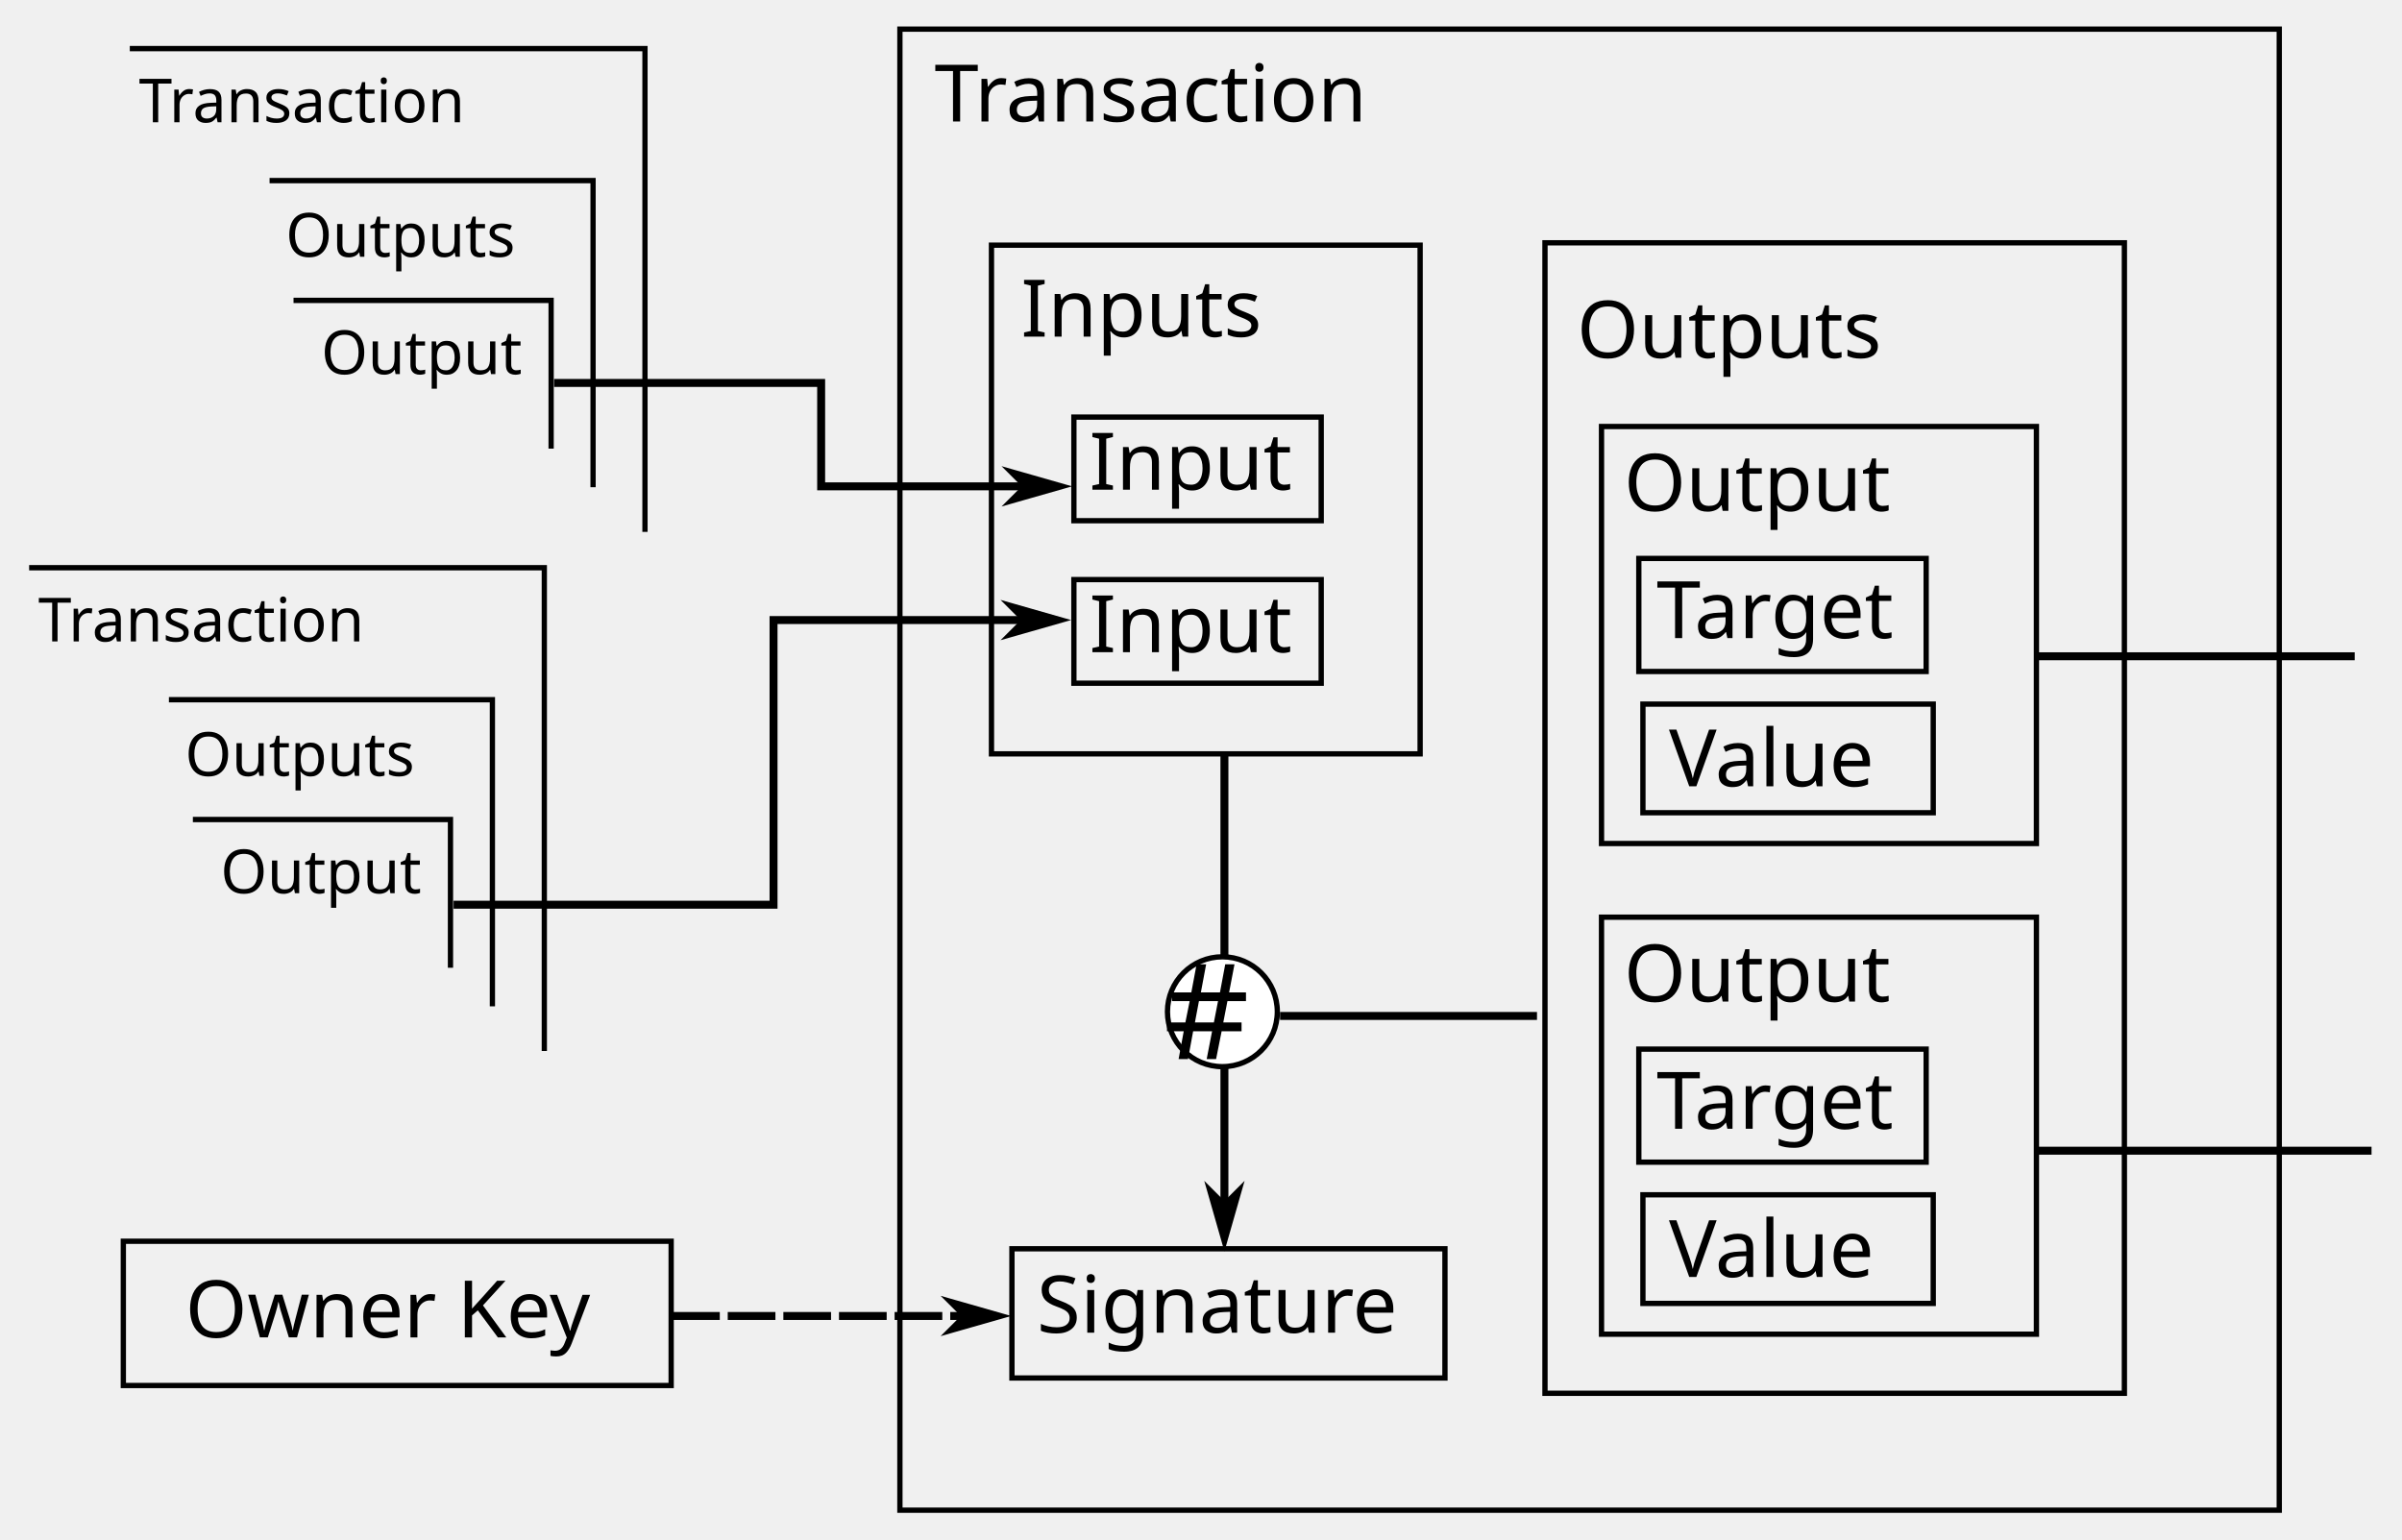
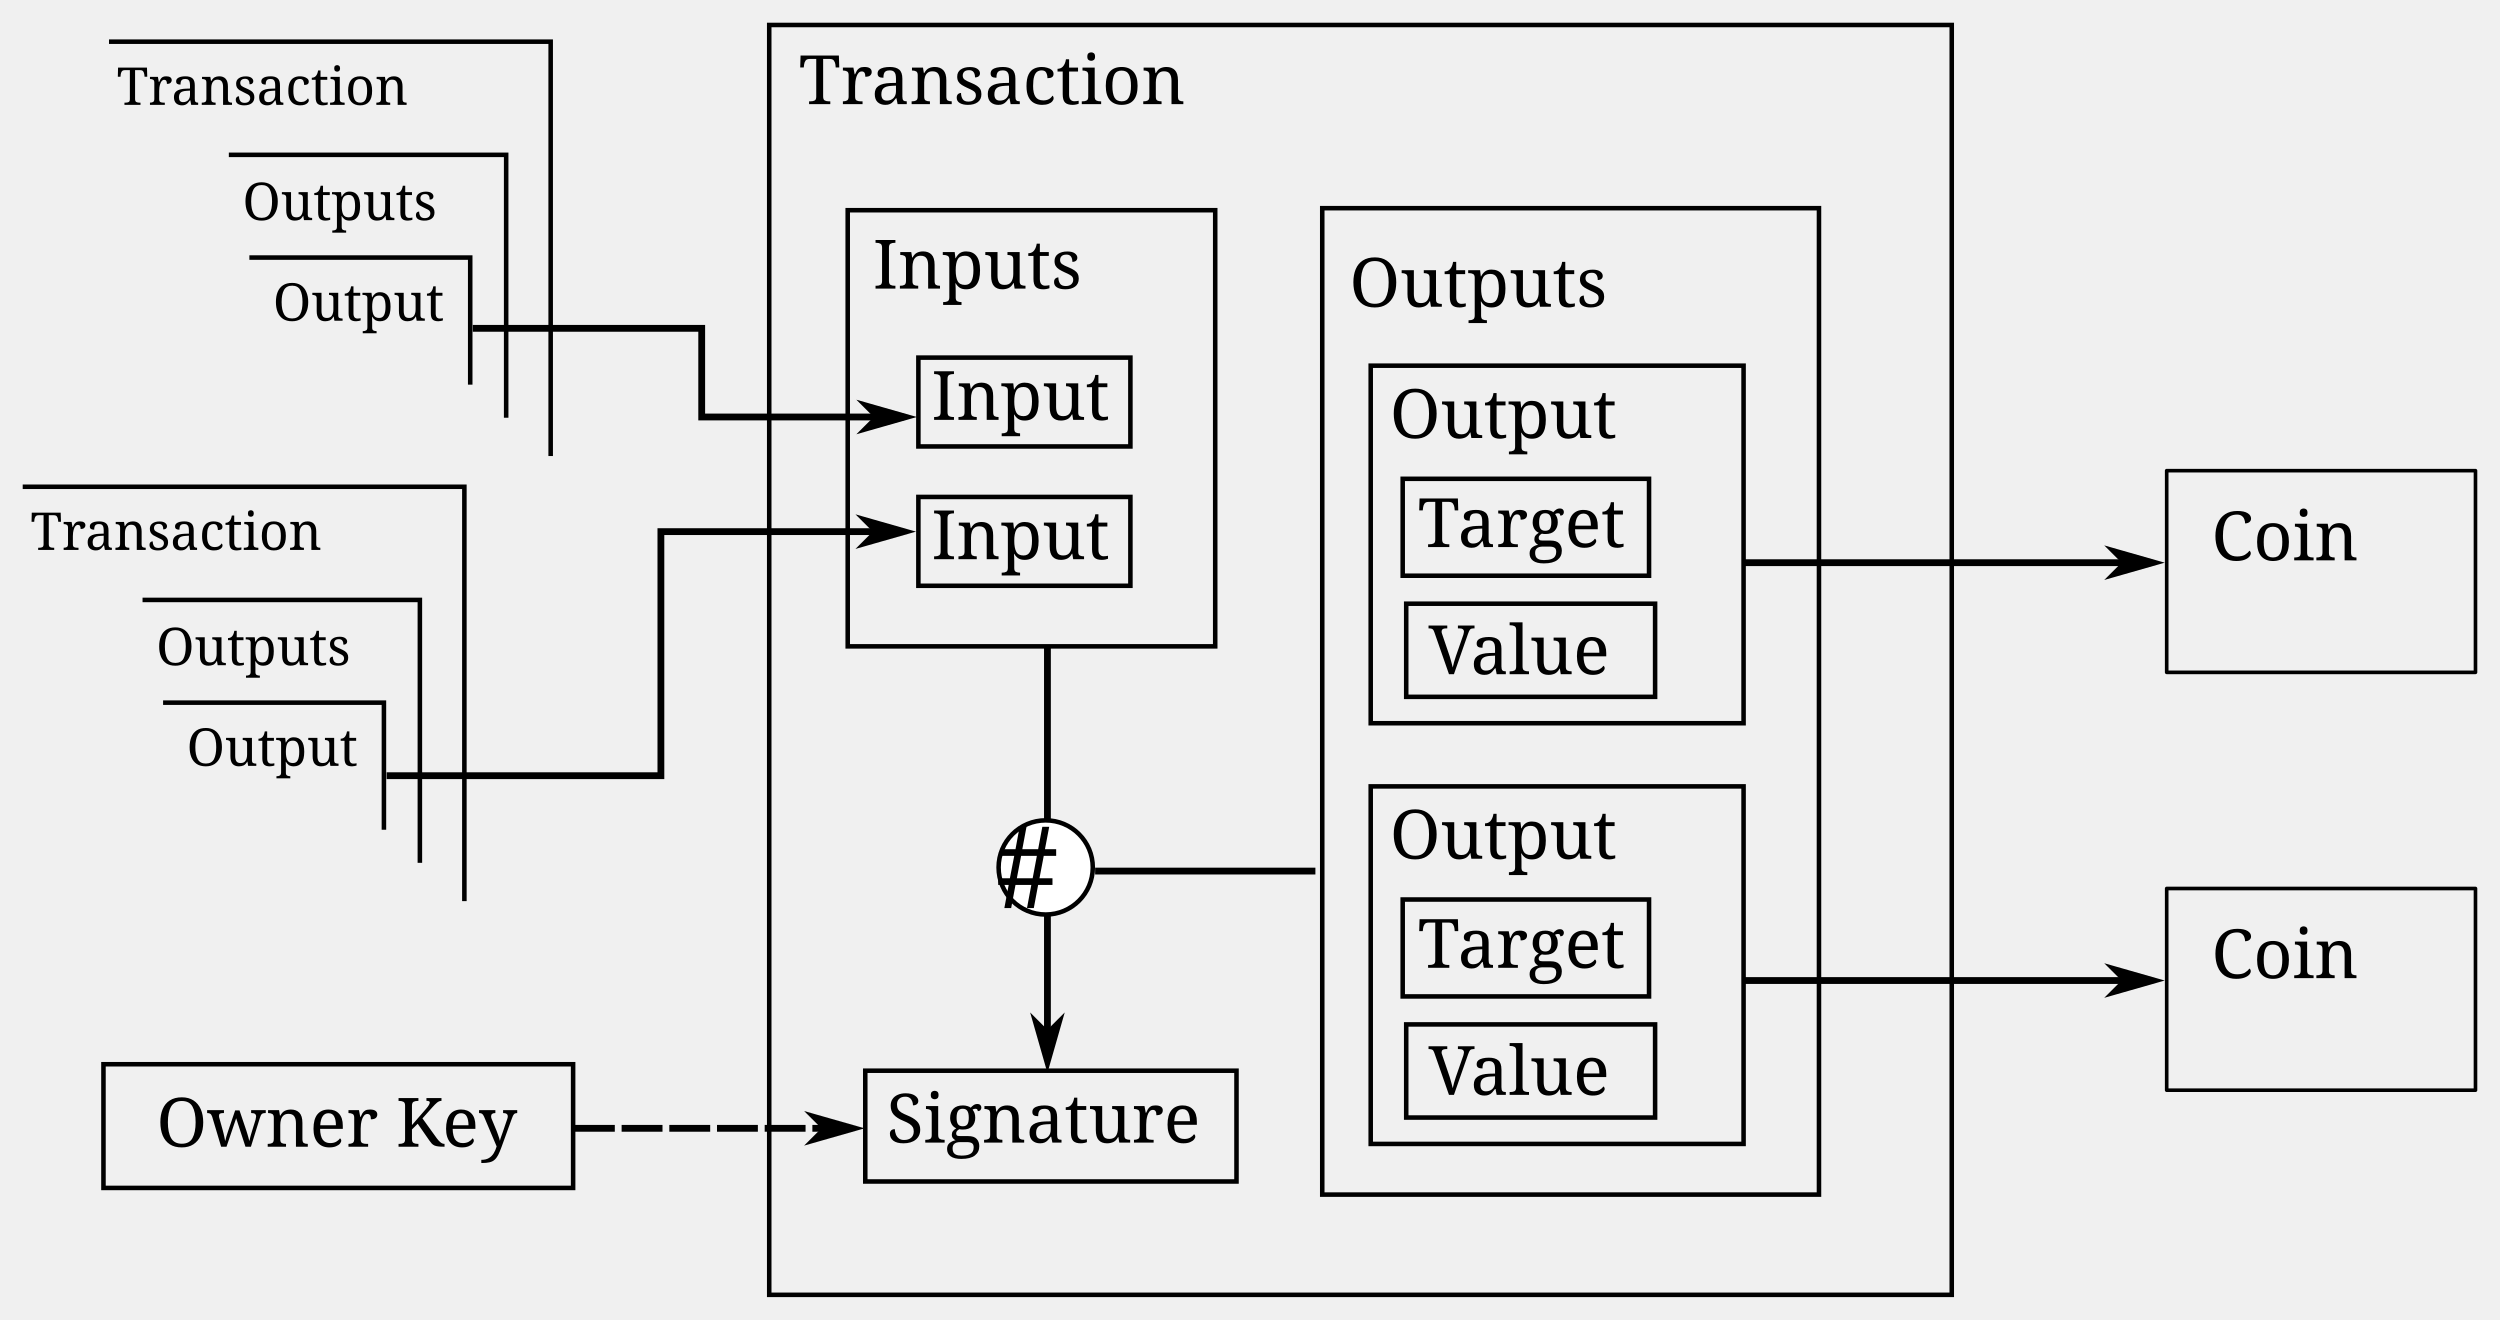
- <svg xmlns="http://www.w3.org/2000/svg" width="453.404" height="290.594" id="svg2" version="1.1">
+ <svg xmlns="http://www.w3.org/2000/svg" width="550.448" height="290.594" id="svg2" version="1.1">
  <defs id="defs4">
    <marker orient="auto" refY="0" refX="0" id="Arrow2Lend" style="overflow:visible">
      <path id="path3944" style="fill-rule:evenodd;stroke-width:0.625;stroke-linejoin:round" d="M 8.719,4.034 -2.207,0.016 8.719,-4.002 c -1.745,2.372 -1.735,5.617 -6e-7,8.035 z" transform="matrix(-1.1,0,0,-1.1,-1.1,0)" />
    </marker>
    <marker orient="auto" refY="0" refX="0" id="Arrow1Sstart" style="overflow:visible">
-       <path id="path3935" d="M 0,0 5,-5 -12.5,0 5,5 0,0 z" style="fill-rule:evenodd;stroke:#000000;stroke-width:1pt" transform="matrix(0.2,0,0,0.2,1.2,0)" />
+       <path id="path3935" d="M 0,0 5,-5 -12.5,0 5,5 0,0 Z" style="fill-rule:evenodd;stroke:#000000;stroke-width:1pt" transform="matrix(0.2,0,0,0.2,1.2,0)" />
    </marker>
    <marker orient="auto" refY="0" refX="0" id="Arrow1Send" style="overflow:visible">
-       <path id="path3938" d="M 0,0 5,-5 -12.5,0 5,5 0,0 z" style="fill-rule:evenodd;stroke:#000000;stroke-width:1pt" transform="matrix(-0.2,0,0,-0.2,-1.2,0)" />
+       <path id="path3938" d="M 0,0 5,-5 -12.5,0 5,5 0,0 Z" style="fill-rule:evenodd;stroke:#000000;stroke-width:1pt" transform="matrix(-0.2,0,0,-0.2,-1.2,0)" />
    </marker>
    <marker orient="auto" refY="0" refX="0" id="Arrow1Mend" style="overflow:visible">
-       <path id="path3932" d="M 0,0 5,-5 -12.5,0 5,5 0,0 z" style="fill-rule:evenodd;stroke:#000000;stroke-width:1pt" transform="matrix(-0.4,0,0,-0.4,-4,0)" />
+       <path id="path3932" d="M 0,0 5,-5 -12.5,0 5,5 0,0 Z" style="fill-rule:evenodd;stroke:#000000;stroke-width:1pt" transform="matrix(-0.4,0,0,-0.4,-4,0)" />
    </marker>
    <marker orient="auto" refY="0" refX="0" id="Arrow1Lend" style="overflow:visible">
-       <path id="path3926" d="M 0,0 5,-5 -12.5,0 5,5 0,0 z" style="fill-rule:evenodd;stroke:#000000;stroke-width:1pt" transform="matrix(-0.8,0,0,-0.8,-10,0)" />
+       <path id="path3926" d="M 0,0 5,-5 -12.5,0 5,5 0,0 Z" style="fill-rule:evenodd;stroke:#000000;stroke-width:1pt" transform="matrix(-0.8,0,0,-0.8,-10,0)" />
    </marker>
    <marker orient="auto" refY="0" refX="0" id="Arrow1Mend-8" style="overflow:visible">
-       <path id="path3932-1" d="M 0,0 5,-5 -12.5,0 5,5 0,0 z" style="fill-rule:evenodd;stroke:#000000;stroke-width:1pt" transform="matrix(-0.4,0,0,-0.4,-4,0)" />
+       <path id="path3932-1" d="M 0,0 5,-5 -12.5,0 5,5 0,0 Z" style="fill-rule:evenodd;stroke:#000000;stroke-width:1pt" transform="matrix(-0.4,0,0,-0.4,-4,0)" />
    </marker>
    <marker orient="auto" refY="0" refX="0" id="Arrow1Mend-8-1" style="overflow:visible">
-       <path id="path3932-1-4" d="M 0,0 5,-5 -12.5,0 5,5 0,0 z" style="fill-rule:evenodd;stroke:#000000;stroke-width:1pt" transform="matrix(-0.4,0,0,-0.4,-4,0)" />
+       <path id="path3932-1-4" d="M 0,0 5,-5 -12.5,0 5,5 0,0 Z" style="fill-rule:evenodd;stroke:#000000;stroke-width:1pt" transform="matrix(-0.4,0,0,-0.4,-4,0)" />
    </marker>
    <marker orient="auto" refY="0" refX="0" id="Arrow1Mend-8-0" style="overflow:visible">
-       <path id="path3932-1-0" d="M 0,0 5,-5 -12.5,0 5,5 0,0 z" style="fill-rule:evenodd;stroke:#000000;stroke-width:1pt" transform="matrix(-0.4,0,0,-0.4,-4,0)" />
+       <path id="path3932-1-0" d="M 0,0 5,-5 -12.5,0 5,5 0,0 Z" style="fill-rule:evenodd;stroke:#000000;stroke-width:1pt" transform="matrix(-0.4,0,0,-0.4,-4,0)" />
    </marker>
  </defs>
-   <g id="layer1" transform="translate(-62.87692,-102.5697)">
-     <rect style="color:#000000;fill:none;stroke:#000000;stroke-width:1px;stroke-linecap:butt;stroke-linejoin:miter;stroke-miterlimit:4;stroke-opacity:1;stroke-dasharray:none;stroke-dashoffset:0;marker:none;visibility:visible;display:inline;overflow:visible;enable-background:accumulate" id="rect2985" width="260.369" height="279.594" x="232.743" y="108.07" />
-     <text xml:space="preserve" style="font-size:15px;font-style:normal;font-weight:normal;line-height:125%;letter-spacing:0px;word-spacing:0px;fill:#000000;fill-opacity:1;stroke:none;font-family:Sans" x="239.27" y="125.505" id="text2987">
+   <g id="layer1" transform="translate(-63.37692,-102.5697)">
+     <rect style="color:#000000;display:inline;overflow:visible;visibility:visible;fill:none;stroke:#000000;stroke-width:1px;stroke-linecap:butt;stroke-linejoin:miter;stroke-miterlimit:4;stroke-dasharray:none;stroke-dashoffset:0;stroke-opacity:1;marker:none;enable-background:accumulate" id="rect2985" width="260.369" height="279.594" x="232.743" y="108.07" />
+     <text xml:space="preserve" style="font-style:normal;font-variant:normal;font-weight:normal;font-stretch:normal;font-size:15px;line-height:125%;font-family:serif;-inkscape-font-specification:serif;letter-spacing:0px;word-spacing:0px;fill:#000000;fill-opacity:1;stroke:none" x="239.27" y="125.505" id="text2987">
      <tspan id="tspan2989" x="239.27" y="125.505">Transaction</tspan>
    </text>
-     <g transform="translate(2.5,-14)" id="g9727">
-       <text xml:space="preserve" style="font-size:15px;font-style:normal;font-weight:normal;line-height:125%;letter-spacing:0px;word-spacing:0px;fill:#000000;fill-opacity:1;stroke:none;font-family:Sans" x="253.091" y="180.112" id="text9624">
-         <tspan id="tspan9626" x="253.091" y="180.112">Inputs</tspan>
+     <text id="text9624" y="166.112" x="255.591" style="font-style:normal;font-variant:normal;font-weight:normal;font-stretch:normal;font-size:15px;line-height:125%;font-family:serif;-inkscape-font-specification:serif;letter-spacing:0px;word-spacing:0px;fill:#000000;fill-opacity:1;stroke:none" xml:space="preserve">
+       <tspan y="166.112" x="255.591" id="tspan9626">Inputs</tspan>
+     </text>
+     <rect y="148.853" x="250.026" height="96.031" width="80.915" id="rect9652" style="color:#000000;display:inline;overflow:visible;visibility:visible;fill:none;stroke:#000000;stroke-width:1px;stroke-linecap:butt;stroke-linejoin:miter;stroke-miterlimit:4;stroke-dasharray:none;stroke-dashoffset:0;stroke-opacity:1;marker:none;enable-background:accumulate" />
+     <g id="g4325">
+       <text xml:space="preserve" style="font-style:normal;font-variant:normal;font-weight:normal;font-stretch:normal;font-size:15px;line-height:125%;font-family:serif;-inkscape-font-specification:serif;letter-spacing:0px;word-spacing:0px;fill:#000000;fill-opacity:1;stroke:none" x="268.483" y="195.01" id="text9628">
+         <tspan style="font-style:normal;font-variant:normal;font-weight:normal;font-stretch:normal;font-family:serif;-inkscape-font-specification:serif" id="tspan9630" x="268.483" y="195.01">Input</tspan>
      </text>
-       <rect style="color:#000000;fill:none;stroke:#000000;stroke-width:1px;stroke-linecap:butt;stroke-linejoin:miter;stroke-miterlimit:4;stroke-opacity:1;stroke-dasharray:none;stroke-dashoffset:0;marker:none;visibility:visible;display:inline;overflow:visible;enable-background:accumulate" id="rect9652" width="80.915" height="96.031" x="252.526" y="161.853" transform="translate(-5,1)" />
-       <g id="g9667" transform="translate(4,0)">
-         <text id="text9628" y="209.01" x="261.983" style="font-size:15px;font-style:normal;font-weight:normal;line-height:125%;letter-spacing:0px;word-spacing:0px;fill:#000000;fill-opacity:1;stroke:none;font-family:Sans" xml:space="preserve">
-           <tspan y="209.01" x="261.983" id="tspan9630">Input</tspan>
-         </text>
-         <rect transform="translate(-5,1)" y="194.308" x="264.085" height="19.562" width="46.682" id="rect9654" style="color:#000000;fill:none;stroke:#000000;stroke-width:1px;stroke-linecap:butt;stroke-linejoin:miter;stroke-miterlimit:4;stroke-opacity:1;stroke-dasharray:none;stroke-dashoffset:0;marker:none;visibility:visible;display:inline;overflow:visible;enable-background:accumulate" />
-       </g>
-       <g id="g9662" transform="translate(4,30.67654)">
-         <text xml:space="preserve" style="font-size:15px;font-style:normal;font-weight:normal;line-height:125%;letter-spacing:0px;word-spacing:0px;fill:#000000;fill-opacity:1;stroke:none;font-family:Sans" x="261.983" y="209.01" id="text9656">
-           <tspan id="tspan9658" x="261.983" y="209.01">Input</tspan>
-         </text>
-         <rect style="color:#000000;fill:none;stroke:#000000;stroke-width:1px;stroke-linecap:butt;stroke-linejoin:miter;stroke-miterlimit:4;stroke-opacity:1;stroke-dasharray:none;stroke-dashoffset:0;marker:none;visibility:visible;display:inline;overflow:visible;enable-background:accumulate" id="rect9660" width="46.682" height="19.562" x="264.085" y="194.308" transform="translate(-5,1)" />
-       </g>
+       <rect style="color:#000000;display:inline;overflow:visible;visibility:visible;fill:none;stroke:#000000;stroke-width:1px;stroke-linecap:butt;stroke-linejoin:miter;stroke-miterlimit:4;stroke-dasharray:none;stroke-dashoffset:0;stroke-opacity:1;marker:none;enable-background:accumulate" id="rect9654" width="46.682" height="19.562" x="265.585" y="181.308" />
    </g>
-     <g transform="translate(-9.5,-10)" id="g9740">
-       <text id="text9636" y="180.112" x="370.018" style="font-size:15px;font-style:normal;font-weight:normal;line-height:125%;letter-spacing:0px;word-spacing:0px;fill:#000000;fill-opacity:1;stroke:none;font-family:Sans" xml:space="preserve">
-         <tspan y="180.112" x="370.018" id="tspan9638">Outputs</tspan>
-       </text>
-       <rect style="color:#000000;fill:none;stroke:#000000;stroke-width:1px;stroke-linecap:butt;stroke-linejoin:miter;stroke-miterlimit:4;stroke-opacity:1;stroke-dasharray:none;stroke-dashoffset:0;marker:none;visibility:visible;display:inline;overflow:visible;enable-background:accumulate" id="rect9672" width="109.369" height="217.189" x="364.008" y="158.407" />
-       <g id="g9690">
-         <text xml:space="preserve" style="font-size:15px;font-style:normal;font-weight:normal;line-height:125%;letter-spacing:0px;word-spacing:0px;fill:#000000;fill-opacity:1;stroke:none;font-family:Sans" x="378.91" y="209.01" id="text9640">
-           <tspan id="tspan9642" x="378.91" y="209.01">Output</tspan>
-         </text>
-         <rect y="193.085" x="374.678" height="78.724" width="82.098" id="rect9674" style="color:#000000;fill:none;stroke:#000000;stroke-width:1px;stroke-linecap:butt;stroke-linejoin:miter;stroke-miterlimit:4;stroke-opacity:1;stroke-dasharray:none;stroke-dashoffset:0;marker:none;visibility:visible;display:inline;overflow:visible;enable-background:accumulate" />
-         <g transform="translate(-3.18198,-1.767767)" id="g9678">
-           <text id="text9644" y="234.796" x="388.246" style="font-size:15px;font-style:normal;font-weight:normal;line-height:125%;letter-spacing:0px;word-spacing:0px;fill:#000000;fill-opacity:1;stroke:none;font-family:Sans" xml:space="preserve">
-             <tspan y="234.796" x="388.246" id="tspan9646">Target</tspan>
-           </text>
-           <rect style="color:#000000;fill:none;stroke:#000000;stroke-width:1px;stroke-linecap:butt;stroke-linejoin:miter;stroke-miterlimit:4;stroke-opacity:1;stroke-dasharray:none;stroke-dashoffset:0;marker:none;visibility:visible;display:inline;overflow:visible;enable-background:accumulate" id="rect9676" width="54.24" height="21.34" x="389.903" y="218.761" transform="translate(-5,1)" />
-         </g>
-         <g transform="translate(-2.12132,-0.3535534)" id="g9685">
-           <text xml:space="preserve" style="font-size:15px;font-style:normal;font-weight:normal;line-height:125%;letter-spacing:0px;word-spacing:0px;fill:#000000;fill-opacity:1;stroke:none;font-family:Sans" x="389.531" y="261.359" id="text9648">
-             <tspan id="tspan9650" x="389.531" y="261.359">Value</tspan>
-           </text>
-           <rect style="color:#000000;fill:none;stroke:#000000;stroke-width:1px;stroke-linecap:butt;stroke-linejoin:miter;stroke-miterlimit:4;stroke-opacity:1;stroke-dasharray:none;stroke-dashoffset:0;marker:none;visibility:visible;display:inline;overflow:visible;enable-background:accumulate" id="rect9683" width="54.801" height="20.506" x="389.616" y="244.846" transform="translate(-5,1)" />
-         </g>
-       </g>
-       <g id="g9703" transform="translate(0,92.63099)">
-         <text id="text9705" y="209.01" x="378.91" style="font-size:15px;font-style:normal;font-weight:normal;line-height:125%;letter-spacing:0px;word-spacing:0px;fill:#000000;fill-opacity:1;stroke:none;font-family:Sans" xml:space="preserve">
-           <tspan y="209.01" x="378.91" id="tspan9707">Output</tspan>
-         </text>
-         <rect style="color:#000000;fill:none;stroke:#000000;stroke-width:1px;stroke-linecap:butt;stroke-linejoin:miter;stroke-miterlimit:4;stroke-opacity:1;stroke-dasharray:none;stroke-dashoffset:0;marker:none;visibility:visible;display:inline;overflow:visible;enable-background:accumulate" id="rect9709" width="82.098" height="78.724" x="374.678" y="193.085" />
-         <g id="g9711" transform="translate(-3.18198,-1.767767)">
-           <text xml:space="preserve" style="font-size:15px;font-style:normal;font-weight:normal;line-height:125%;letter-spacing:0px;word-spacing:0px;fill:#000000;fill-opacity:1;stroke:none;font-family:Sans" x="388.246" y="234.796" id="text9713">
-             <tspan id="tspan9715" x="388.246" y="234.796">Target</tspan>
-           </text>
-           <rect transform="translate(-5,1)" y="218.761" x="389.903" height="21.34" width="54.24" id="rect9717" style="color:#000000;fill:none;stroke:#000000;stroke-width:1px;stroke-linecap:butt;stroke-linejoin:miter;stroke-miterlimit:4;stroke-opacity:1;stroke-dasharray:none;stroke-dashoffset:0;marker:none;visibility:visible;display:inline;overflow:visible;enable-background:accumulate" />
-         </g>
-         <g id="g9719" transform="translate(-2.12132,-0.3535534)">
-           <text id="text9721" y="261.359" x="389.531" style="font-size:15px;font-style:normal;font-weight:normal;line-height:125%;letter-spacing:0px;word-spacing:0px;fill:#000000;fill-opacity:1;stroke:none;font-family:Sans" xml:space="preserve">
-             <tspan y="261.359" x="389.531" id="tspan9723">Value</tspan>
-           </text>
-           <rect transform="translate(-5,1)" y="244.846" x="389.616" height="20.506" width="54.801" id="rect9725" style="color:#000000;fill:none;stroke:#000000;stroke-width:1px;stroke-linecap:butt;stroke-linejoin:miter;stroke-miterlimit:4;stroke-opacity:1;stroke-dasharray:none;stroke-dashoffset:0;marker:none;visibility:visible;display:inline;overflow:visible;enable-background:accumulate" />
-         </g>
-       </g>
-     </g>
-     <g transform="matrix(0.7538461,0,0,0.7666667,46.66923,28.28451)" id="g9884">
-       <path style="fill:none;stroke:#000000;stroke-width:1.315px;stroke-linecap:butt;stroke-linejoin:miter;stroke-opacity:1" d="m 54,108.862 129,0 0,119" id="path9769" />
-       <text xml:space="preserve" style="font-size:15px;font-style:normal;font-weight:normal;line-height:125%;letter-spacing:0px;word-spacing:0px;fill:#000000;fill-opacity:1;stroke:none;font-family:Sans" x="56.27" y="127.005" id="text9771">
-         <tspan id="tspan9773" x="56.27" y="127.005">Transaction</tspan>
-       </text>
-       <text xml:space="preserve" style="font-size:15px;font-style:normal;font-weight:normal;line-height:125%;letter-spacing:0px;word-spacing:0px;fill:#000000;fill-opacity:1;stroke:none;font-family:Sans" x="93.018" y="160.112" id="text9777">
-         <tspan id="tspan9779" x="93.018" y="160.112">Outputs</tspan>
-       </text>
-       <text xml:space="preserve" style="font-size:15px;font-style:normal;font-weight:normal;line-height:125%;letter-spacing:0px;word-spacing:0px;fill:#000000;fill-opacity:1;stroke:none;font-family:Sans" x="101.91" y="189.01" id="text9785">
-         <tspan id="tspan9787" x="101.91" y="189.01">Output</tspan>
-       </text>
-       <path style="fill:none;stroke:#000000;stroke-width:1.315px;stroke-linecap:butt;stroke-linejoin:miter;stroke-opacity:1" d="m 95,170.862 64.5,0 0,36.5" id="path9880" />
-       <path style="fill:none;stroke:#000000;stroke-width:1.315px;stroke-linecap:butt;stroke-linejoin:miter;stroke-opacity:1" d="m 89,141.362 81,0 0,75.5" id="path9882" />
-     </g>
-     <path id="path9915" d="m 148.5,273.362 60.392,0 0,-53.739 53.216,0" style="fill:none;stroke:#000000;stroke-width:1.5;stroke-linecap:butt;stroke-linejoin:miter;stroke-miterlimit:4;stroke-opacity:1;stroke-dasharray:none;marker-end:url(#Arrow1Mend-8-0)" />
-     <text xml:space="preserve" style="font-size:15px;font-style:normal;font-weight:normal;line-height:125%;letter-spacing:0px;word-spacing:0px;fill:#000000;fill-opacity:1;stroke:none;font-family:Sans" x="286.294" y="385.627" id="text5300">
+     <text xml:space="preserve" style="font-style:normal;font-variant:normal;font-weight:normal;font-stretch:normal;font-size:15px;line-height:125%;font-family:serif;-inkscape-font-specification:serif;letter-spacing:0px;word-spacing:0px;fill:#000000;fill-opacity:1;stroke:none" x="268.483" y="225.686" id="text9656">
+       <tspan id="tspan9658" x="268.483" y="225.686" style="font-style:normal;font-variant:normal;font-weight:normal;font-stretch:normal;font-family:serif;-inkscape-font-specification:serif">Input</tspan>
+     </text>
+     <rect style="color:#000000;display:inline;overflow:visible;visibility:visible;fill:none;stroke:#000000;stroke-width:1px;stroke-linecap:butt;stroke-linejoin:miter;stroke-miterlimit:4;stroke-dasharray:none;stroke-dashoffset:0;stroke-opacity:1;marker:none;enable-background:accumulate" id="rect9660" width="46.682" height="19.562" x="265.585" y="211.985" />
+     <text xml:space="preserve" style="font-style:normal;font-variant:normal;font-weight:normal;font-stretch:normal;font-size:15px;line-height:125%;font-family:serif;-inkscape-font-specification:serif;letter-spacing:0px;word-spacing:0px;fill:#000000;fill-opacity:1;stroke:none" x="360.518" y="170.112" id="text9636">
+       <tspan id="tspan9638" x="360.518" y="170.112">Outputs</tspan>
+     </text>
+     <rect y="148.407" x="354.508" height="217.189" width="109.369" id="rect9672" style="color:#000000;display:inline;overflow:visible;visibility:visible;fill:none;stroke:#000000;stroke-width:1px;stroke-linecap:butt;stroke-linejoin:miter;stroke-miterlimit:4;stroke-dasharray:none;stroke-dashoffset:0;stroke-opacity:1;marker:none;enable-background:accumulate" />
+     <text xml:space="preserve" style="font-style:normal;font-variant:normal;font-weight:normal;font-stretch:normal;font-size:15px;line-height:125%;font-family:serif;-inkscape-font-specification:serif;letter-spacing:0px;word-spacing:0px;fill:#000000;fill-opacity:1;stroke:none" x="369.41" y="199.01" id="text9640">
+       <tspan id="tspan9642" x="369.41" y="199.01">Output</tspan>
+     </text>
+     <rect y="183.085" x="365.178" height="78.724" width="82.098" id="rect9674" style="color:#000000;display:inline;overflow:visible;visibility:visible;fill:none;stroke:#000000;stroke-width:1px;stroke-linecap:butt;stroke-linejoin:miter;stroke-miterlimit:4;stroke-dasharray:none;stroke-dashoffset:0;stroke-opacity:1;marker:none;enable-background:accumulate" />
+     <text xml:space="preserve" style="font-style:normal;font-variant:normal;font-weight:normal;font-stretch:normal;font-size:15px;line-height:125%;font-family:serif;-inkscape-font-specification:serif;letter-spacing:0px;word-spacing:0px;fill:#000000;fill-opacity:1;stroke:none" x="375.564" y="223.028" id="text9644">
+       <tspan id="tspan9646" x="375.564" y="223.028">Target</tspan>
+     </text>
+     <rect y="207.993" x="372.221" height="21.34" width="54.24" id="rect9676" style="color:#000000;display:inline;overflow:visible;visibility:visible;fill:none;stroke:#000000;stroke-width:1px;stroke-linecap:butt;stroke-linejoin:miter;stroke-miterlimit:4;stroke-dasharray:none;stroke-dashoffset:0;stroke-opacity:1;marker:none;enable-background:accumulate" />
+     <text id="text9648" y="251.006" x="377.91" style="font-style:normal;font-variant:normal;font-weight:normal;font-stretch:normal;font-size:15px;line-height:125%;font-family:serif;-inkscape-font-specification:serif;letter-spacing:0px;word-spacing:0px;fill:#000000;fill-opacity:1;stroke:none" xml:space="preserve">
+       <tspan y="251.006" x="377.91" id="tspan9650">Value</tspan>
+     </text>
+     <rect y="235.493" x="372.995" height="20.506" width="54.801" id="rect9683" style="color:#000000;display:inline;overflow:visible;visibility:visible;fill:none;stroke:#000000;stroke-width:1px;stroke-linecap:butt;stroke-linejoin:miter;stroke-miterlimit:4;stroke-dasharray:none;stroke-dashoffset:0;stroke-opacity:1;marker:none;enable-background:accumulate" />
+     <text id="text9705" y="291.641" x="369.41" style="font-style:normal;font-variant:normal;font-weight:normal;font-stretch:normal;font-size:15px;line-height:125%;font-family:serif;-inkscape-font-specification:serif;letter-spacing:0px;word-spacing:0px;fill:#000000;fill-opacity:1;stroke:none" xml:space="preserve">
+       <tspan y="291.641" x="369.41" id="tspan9707">Output</tspan>
+     </text>
+     <rect style="color:#000000;display:inline;overflow:visible;visibility:visible;fill:none;stroke:#000000;stroke-width:1px;stroke-linecap:butt;stroke-linejoin:miter;stroke-miterlimit:4;stroke-dasharray:none;stroke-dashoffset:0;stroke-opacity:1;marker:none;enable-background:accumulate" id="rect9709" width="82.098" height="78.724" x="365.178" y="275.716" />
+     <text id="text9713" y="315.659" x="375.564" style="font-style:normal;font-variant:normal;font-weight:normal;font-stretch:normal;font-size:15px;line-height:125%;font-family:serif;-inkscape-font-specification:serif;letter-spacing:0px;word-spacing:0px;fill:#000000;fill-opacity:1;stroke:none" xml:space="preserve">
+       <tspan y="315.659" x="375.564" id="tspan9715">Target</tspan>
+     </text>
+     <rect style="color:#000000;display:inline;overflow:visible;visibility:visible;fill:none;stroke:#000000;stroke-width:1px;stroke-linecap:butt;stroke-linejoin:miter;stroke-miterlimit:4;stroke-dasharray:none;stroke-dashoffset:0;stroke-opacity:1;marker:none;enable-background:accumulate" id="rect9717" width="54.24" height="21.34" x="372.221" y="300.624" />
+     <text xml:space="preserve" style="font-style:normal;font-variant:normal;font-weight:normal;font-stretch:normal;font-size:15px;line-height:125%;font-family:serif;-inkscape-font-specification:serif;letter-spacing:0px;word-spacing:0px;fill:#000000;fill-opacity:1;stroke:none" x="377.91" y="343.637" id="text9721">
+       <tspan id="tspan9723" x="377.91" y="343.637">Value</tspan>
+     </text>
+     <rect style="color:#000000;display:inline;overflow:visible;visibility:visible;fill:none;stroke:#000000;stroke-width:1px;stroke-linecap:butt;stroke-linejoin:miter;stroke-miterlimit:4;stroke-dasharray:none;stroke-dashoffset:0;stroke-opacity:1;marker:none;enable-background:accumulate" id="rect9725" width="54.801" height="20.506" x="372.995" y="328.124" />
+     <path id="path9769" d="m 87.377,111.746 97.246,0 0,91.233" style="fill:none;stroke:#000000;stroke-width:1px;stroke-linecap:butt;stroke-linejoin:miter;stroke-opacity:1" />
+     <text id="text9771" y="124.6" x="89.843" style="font-style:normal;font-variant:normal;font-weight:normal;font-stretch:normal;font-size:11.403px;line-height:125%;font-family:serif;-inkscape-font-specification:serif;letter-spacing:0px;word-spacing:0px;fill:#000000;fill-opacity:1;stroke:none" xml:space="preserve" transform="scale(0.9916036,1.008468)">
+       <tspan style="font-style:normal;font-variant:normal;font-weight:normal;font-stretch:normal;font-family:serif;-inkscape-font-specification:serif" y="124.6" x="89.843" id="tspan9773">Transaction</tspan>
+     </text>
+     <text id="text9777" y="149.768" x="117.779" style="font-style:normal;font-variant:normal;font-weight:normal;font-stretch:normal;font-size:11.403px;line-height:125%;font-family:serif;-inkscape-font-specification:serif;letter-spacing:0px;word-spacing:0px;fill:#000000;fill-opacity:1;stroke:none" xml:space="preserve" transform="scale(0.9916036,1.008468)">
+       <tspan y="149.768" x="117.779" id="tspan9779">Outputs</tspan>
+     </text>
+     <text id="text9785" y="171.738" x="124.539" style="font-style:normal;font-variant:normal;font-weight:normal;font-stretch:normal;font-size:11.403px;line-height:125%;font-family:serif;-inkscape-font-specification:serif;letter-spacing:0px;word-spacing:0px;fill:#000000;fill-opacity:1;stroke:none" xml:space="preserve" transform="scale(0.9916036,1.008468)">
+       <tspan y="171.738" x="124.539" id="tspan9787">Output</tspan>
+     </text>
+     <path id="path9880" d="m 118.285,159.279 48.623,0 0,27.983" style="fill:none;stroke:#000000;stroke-width:1px;stroke-linecap:butt;stroke-linejoin:miter;stroke-opacity:1" />
+     <path id="path9882" d="m 113.762,136.662 61.062,0 0,57.883" style="fill:none;stroke:#000000;stroke-width:1px;stroke-linecap:butt;stroke-linejoin:miter;stroke-opacity:1" />
+     <path id="path9915" d="m 148.5,273.362 60.392,0 0,-53.739 53.216,0" style="fill:none;stroke:#000000;stroke-width:1.5;stroke-linecap:butt;stroke-linejoin:miter;stroke-miterlimit:4;stroke-dasharray:none;stroke-opacity:1;marker-end:url(#Arrow1Mend-8-0)" />
+     <text xml:space="preserve" style="font-style:normal;font-variant:normal;font-weight:normal;font-stretch:normal;font-size:15px;line-height:125%;font-family:serif;-inkscape-font-specification:serif;letter-spacing:0px;word-spacing:0px;fill:#000000;fill-opacity:1;stroke:none" x="286.294" y="385.627" id="text5300">
      <tspan id="tspan5302" x="286.294" y="385.627" />
    </text>
-     <g id="g7394" transform="translate(371.43,62.80678)" />
-     <path id="path9122" d="m 189.745,351.002 61.054,0" style="fill:none;stroke:#000000;stroke-width:1.5;stroke-linecap:butt;stroke-linejoin:miter;stroke-miterlimit:4;stroke-opacity:1;stroke-dasharray:9, 1.5;stroke-dashoffset:0;marker-end:url(#Arrow1Mend-8)" />
-     <g transform="translate(-67.92302,-40.03613)" id="g11803">
-       <text xml:space="preserve" style="font-size:15px;font-style:normal;font-weight:normal;line-height:125%;letter-spacing:0px;word-spacing:0px;fill:#000000;fill-opacity:1;stroke:none;font-family:Sans" x="326.52" y="394.186" id="text11805">
-         <tspan id="tspan11807" x="326.52" y="394.186">Signature</tspan>
+     <path id="path9122" d="m 189.745,351.002 61.054,0" style="fill:none;stroke:#000000;stroke-width:1.5;stroke-linecap:butt;stroke-linejoin:miter;stroke-miterlimit:4;stroke-dasharray:9, 1.5;stroke-dashoffset:0;stroke-opacity:1;marker-end:url(#Arrow1Mend-8)" />
+     <text id="text11805" y="354.15" x="258.597" style="font-style:normal;font-variant:normal;font-weight:normal;font-stretch:normal;font-size:15px;line-height:125%;font-family:serif;-inkscape-font-specification:serif;letter-spacing:0px;word-spacing:0px;fill:#000000;fill-opacity:1;stroke:none" xml:space="preserve">
+       <tspan y="354.15" x="258.597" id="tspan11807">Signature</tspan>
+     </text>
+     <rect y="338.316" x="253.89" height="24.393" width="81.737" id="rect11809" style="color:#000000;display:inline;overflow:visible;visibility:visible;fill:none;stroke:#000000;stroke-width:1px;stroke-linecap:butt;stroke-linejoin:miter;stroke-miterlimit:4;stroke-dasharray:none;stroke-dashoffset:0;stroke-opacity:1;marker:none;enable-background:accumulate" />
+     <path style="fill:none;stroke:#000000;stroke-width:1px;stroke-linecap:butt;stroke-linejoin:miter;stroke-opacity:1" d="m 68.377,209.746 97.246,0 0,91.233" id="path11878" />
+     <text xml:space="preserve" style="font-style:normal;font-variant:normal;font-weight:normal;font-stretch:normal;font-size:11.403px;line-height:125%;font-family:serif;-inkscape-font-specification:serif;letter-spacing:0px;word-spacing:0px;fill:#000000;fill-opacity:1;stroke:none" x="70.682" y="221.777" id="text11880" transform="scale(0.9916036,1.008468)">
+       <tspan id="tspan11882" x="70.682" y="221.777">Transaction</tspan>
+     </text>
+     <text xml:space="preserve" style="font-style:normal;font-variant:normal;font-weight:normal;font-stretch:normal;font-size:11.403px;line-height:125%;font-family:serif;-inkscape-font-specification:serif;letter-spacing:0px;word-spacing:0px;fill:#000000;fill-opacity:1;stroke:none" x="98.619" y="246.946" id="text11884" transform="scale(0.9916036,1.008468)">
+       <tspan id="tspan11886" x="98.619" y="246.946">Outputs</tspan>
+     </text>
+     <text xml:space="preserve" style="font-style:normal;font-variant:normal;font-weight:normal;font-stretch:normal;font-size:11.403px;line-height:125%;font-family:serif;-inkscape-font-specification:serif;letter-spacing:0px;word-spacing:0px;fill:#000000;fill-opacity:1;stroke:none" x="105.378" y="268.915" id="text11888" transform="scale(0.9916036,1.008468)">
+       <tspan id="tspan11890" x="105.378" y="268.915">Output</tspan>
+     </text>
+     <path style="fill:none;stroke:#000000;stroke-width:1px;stroke-linecap:butt;stroke-linejoin:miter;stroke-opacity:1" d="m 99.285,257.279 48.623,0 0,27.983" id="path11892" />
+     <path style="fill:none;stroke:#000000;stroke-width:1px;stroke-linecap:butt;stroke-linejoin:miter;stroke-opacity:1" d="m 94.762,234.662 61.062,0 0,57.883" id="path11894" />
+     <text xml:space="preserve" style="font-style:normal;font-variant:normal;font-weight:normal;font-stretch:normal;font-size:15px;line-height:125%;font-family:serif;-inkscape-font-specification:serif;letter-spacing:0px;word-spacing:0px;fill:#000000;fill-opacity:1;stroke:none" x="97.84" y="355.049" id="text7798-5">
+       <tspan id="tspan7800-8" x="97.84" y="355.049">Owner Key</tspan>
+     </text>
+     <rect style="color:#000000;display:inline;overflow:visible;visibility:visible;fill:none;stroke:#000000;stroke-width:1px;stroke-linecap:butt;stroke-linejoin:miter;stroke-miterlimit:4;stroke-dasharray:none;stroke-dashoffset:0;stroke-opacity:1;marker:none;enable-background:accumulate" id="rect7802-2" width="103.409" height="27.234" x="86.157" y="336.893" />
+     <path style="fill:none;stroke:#000000;stroke-width:1.5;stroke-linecap:butt;stroke-linejoin:miter;stroke-miterlimit:4;stroke-dasharray:none;stroke-opacity:1;marker-end:url(#Arrow1Mend-8-0)" d="m 167.467,174.862 50.411,0 0,19.52 44.421,0" id="path11923" />
+     <path style="fill:none;stroke:#000000;stroke-width:1.5;stroke-linecap:butt;stroke-linejoin:miter;stroke-miterlimit:4;stroke-dasharray:none;stroke-opacity:1;marker-end:url(#Arrow1Mend-8-0)" d="m 294,244.862 0,91" id="path11944" />
+     <circle r="10.37" cy="293.563" cx="293.617" id="path11797" style="fill:#ffffff;fill-opacity:1;stroke:#000000;stroke-width:1;stroke-miterlimit:4;stroke-dasharray:none;stroke-opacity:1" />
+     <text id="text11799" y="302.502" x="282.532" style="font-style:normal;font-variant:normal;font-weight:normal;font-stretch:normal;font-size:25.067px;line-height:125%;font-family:serif;-inkscape-font-specification:serif;letter-spacing:0px;word-spacing:0px;fill:#000000;fill-opacity:1;stroke:none" xml:space="preserve">
+       <tspan y="302.502" x="282.532" id="tspan11801">#</tspan>
+     </text>
+     <path style="fill:none;stroke:#000000;stroke-width:1.5;stroke-linecap:butt;stroke-linejoin:miter;stroke-miterlimit:4;stroke-dasharray:none;stroke-opacity:1" d="m 304.5,294.362 48.5,0" id="path12142" />
+     <path style="fill:none;stroke:#000000;stroke-width:1.5;stroke-linecap:butt;stroke-linejoin:miter;stroke-miterlimit:4;stroke-dasharray:none;stroke-opacity:1;marker-end:url(#Arrow1Mend)" d="m 447.459,226.461 89.6,0" id="path12163" />
+     <g id="g4272" transform="translate(-6.579488,-0.548291)">
+       <text id="text4266" y="226.483" x="556.887" style="font-style:normal;font-weight:normal;font-size:15px;line-height:125%;font-family:sans-serif;letter-spacing:0px;word-spacing:0px;fill:#000000;fill-opacity:1;stroke:none;stroke-width:1px;stroke-linecap:butt;stroke-linejoin:miter;stroke-opacity:1" xml:space="preserve">
+         <tspan style="font-style:normal;font-variant:normal;font-weight:normal;font-stretch:normal;font-family:serif;-inkscape-font-specification:serif" y="226.483" x="556.887" id="tspan4268">Coin</tspan>
      </text>
-       <rect style="color:#000000;fill:none;stroke:#000000;stroke-width:1px;stroke-linecap:butt;stroke-linejoin:miter;stroke-miterlimit:4;stroke-opacity:1;stroke-dasharray:none;stroke-dashoffset:0;marker:none;visibility:visible;display:inline;overflow:visible;enable-background:accumulate" id="rect11809" width="81.737" height="24.393" x="321.813" y="378.352" />
+       <rect y="206.745" x="547.018" height="44.412" width="67.988" id="rect4270" style="color:#000000;clip-rule:nonzero;display:inline;overflow:visible;visibility:visible;opacity:1;isolation:auto;mix-blend-mode:normal;color-interpolation:sRGB;color-interpolation-filters:linearRGB;solid-color:#000000;solid-opacity:1;fill:none;fill-opacity:1;fill-rule:nonzero;stroke:#000000;stroke-width:0.798;stroke-linecap:round;stroke-linejoin:round;stroke-miterlimit:4;stroke-dasharray:none;stroke-dashoffset:0;stroke-opacity:1;color-rendering:auto;image-rendering:auto;shape-rendering:auto;text-rendering:auto;enable-background:accumulate" />
    </g>
-     <g id="g11876" transform="matrix(0.7538461,0,0,0.7666667,27.66923,126.2845)">
-       <path id="path11878" d="m 54,108.862 129,0 0,119" style="fill:none;stroke:#000000;stroke-width:1.315px;stroke-linecap:butt;stroke-linejoin:miter;stroke-opacity:1" />
-       <text id="text11880" y="127.005" x="56.27" style="font-size:15px;font-style:normal;font-weight:normal;line-height:125%;letter-spacing:0px;word-spacing:0px;fill:#000000;fill-opacity:1;stroke:none;font-family:Sans" xml:space="preserve">
-         <tspan y="127.005" x="56.27" id="tspan11882">Transaction</tspan>
+     <path id="path4289" d="m 447.459,318.461 89.6,0" style="fill:none;stroke:#000000;stroke-width:1.5;stroke-linecap:butt;stroke-linejoin:miter;stroke-miterlimit:4;stroke-dasharray:none;stroke-opacity:1;marker-end:url(#Arrow1Mend)" />
+     <g transform="translate(-6.579488,91.45171)" id="g4291">
+       <text xml:space="preserve" style="font-style:normal;font-weight:normal;font-size:15px;line-height:125%;font-family:sans-serif;letter-spacing:0px;word-spacing:0px;fill:#000000;fill-opacity:1;stroke:none;stroke-width:1px;stroke-linecap:butt;stroke-linejoin:miter;stroke-opacity:1" x="556.887" y="226.483" id="text4293">
+         <tspan id="tspan4295" x="556.887" y="226.483" style="font-style:normal;font-variant:normal;font-weight:normal;font-stretch:normal;font-family:serif;-inkscape-font-specification:serif">Coin</tspan>
      </text>
-       <text id="text11884" y="160.112" x="93.018" style="font-size:15px;font-style:normal;font-weight:normal;line-height:125%;letter-spacing:0px;word-spacing:0px;fill:#000000;fill-opacity:1;stroke:none;font-family:Sans" xml:space="preserve">
-         <tspan y="160.112" x="93.018" id="tspan11886">Outputs</tspan>
-       </text>
-       <text id="text11888" y="189.01" x="101.91" style="font-size:15px;font-style:normal;font-weight:normal;line-height:125%;letter-spacing:0px;word-spacing:0px;fill:#000000;fill-opacity:1;stroke:none;font-family:Sans" xml:space="preserve">
-         <tspan y="189.01" x="101.91" id="tspan11890">Output</tspan>
-       </text>
-       <path id="path11892" d="m 95,170.862 64.5,0 0,36.5" style="fill:none;stroke:#000000;stroke-width:1.315px;stroke-linecap:butt;stroke-linejoin:miter;stroke-opacity:1" />
-       <path id="path11894" d="m 89,141.362 81,0 0,75.5" style="fill:none;stroke:#000000;stroke-width:1.315px;stroke-linecap:butt;stroke-linejoin:miter;stroke-opacity:1" />
+       <rect style="color:#000000;clip-rule:nonzero;display:inline;overflow:visible;visibility:visible;opacity:1;isolation:auto;mix-blend-mode:normal;color-interpolation:sRGB;color-interpolation-filters:linearRGB;solid-color:#000000;solid-opacity:1;fill:none;fill-opacity:1;fill-rule:nonzero;stroke:#000000;stroke-width:0.798;stroke-linecap:round;stroke-linejoin:round;stroke-miterlimit:4;stroke-dasharray:none;stroke-dashoffset:0;stroke-opacity:1;color-rendering:auto;image-rendering:auto;shape-rendering:auto;text-rendering:auto;enable-background:accumulate" id="rect4297" width="67.988" height="44.412" x="547.018" y="206.745" />
    </g>
-     <g id="g8858-9" transform="translate(-409.5038,-113.293)">
-       <text id="text7798-5" y="468.342" x="507.344" style="font-size:15px;font-style:normal;font-weight:normal;line-height:125%;letter-spacing:0px;word-spacing:0px;fill:#000000;fill-opacity:1;stroke:none;font-family:Sans" xml:space="preserve">
-         <tspan y="468.342" x="507.344" id="tspan7800-8">Owner Key</tspan>
-       </text>
-       <rect y="450.186" x="495.661" height="27.234" width="103.409" id="rect7802-2" style="color:#000000;fill:none;stroke:#000000;stroke-width:1px;stroke-linecap:butt;stroke-linejoin:miter;stroke-miterlimit:4;stroke-opacity:1;stroke-dasharray:none;stroke-dashoffset:0;marker:none;visibility:visible;display:inline;overflow:visible;enable-background:accumulate" />
-     </g>
-     <path style="fill:none;stroke:#000000;stroke-width:1.5;stroke-linecap:butt;stroke-linejoin:miter;stroke-miterlimit:4;stroke-opacity:1;stroke-dasharray:none;marker-end:url(#Arrow1Mend-8-0)" d="m 167.467,174.862 50.411,0 0,19.52 44.421,0" id="path11923" />
-     <path style="fill:none;stroke:#000000;stroke-width:1.5;stroke-linecap:butt;stroke-linejoin:miter;stroke-miterlimit:4;stroke-opacity:1;stroke-dasharray:none;marker-end:url(#Arrow1Mend-8-0)" d="m 294,244.862 0,91" id="path11944" />
-     <g transform="matrix(1.671124,0,0,1.671124,-286.0088,16.35931)" id="g11795">
-       <path style="fill:#ffffff;fill-opacity:1;stroke:#000000;stroke-width:0.598;stroke-miterlimit:4;stroke-opacity:1;stroke-dasharray:none" id="path11797" d="m 275.167,120.517 c 0,3.427 -2.778,6.205 -6.205,6.205 -3.427,0 -6.205,-2.778 -6.205,-6.205 0,-3.427 2.778,-6.205 6.205,-6.205 3.427,0 6.205,2.778 6.205,6.205 z" transform="translate(77.88559,45.36194)" />
-       <text xml:space="preserve" style="font-size:15px;font-style:normal;font-weight:normal;line-height:125%;letter-spacing:0px;word-spacing:0px;fill:#000000;fill-opacity:1;stroke:none;font-family:Sans" x="340.215" y="171.228" id="text11799">
-         <tspan id="tspan11801" x="340.215" y="171.228">#</tspan>
-       </text>
-     </g>
-     <path style="fill:none;stroke:#000000;stroke-width:1.5;stroke-linecap:butt;stroke-linejoin:miter;stroke-miterlimit:4;stroke-opacity:1;stroke-dasharray:none" d="m 304.5,294.362 48.5,0" id="path12142" />
-     <path style="fill:none;stroke:#000000;stroke-width:1.5;stroke-linecap:butt;stroke-linejoin:miter;stroke-miterlimit:4;stroke-opacity:1;stroke-dasharray:none" d="m 447.459,226.461 59.894,0" id="path12163" />
-     <path style="fill:none;stroke:#000000;stroke-width:1.5;stroke-linecap:butt;stroke-linejoin:miter;stroke-miterlimit:4;stroke-opacity:1;stroke-dasharray:none" d="m 447.599,319.8 62.933,0" id="path12165" />
  </g>
</svg>
